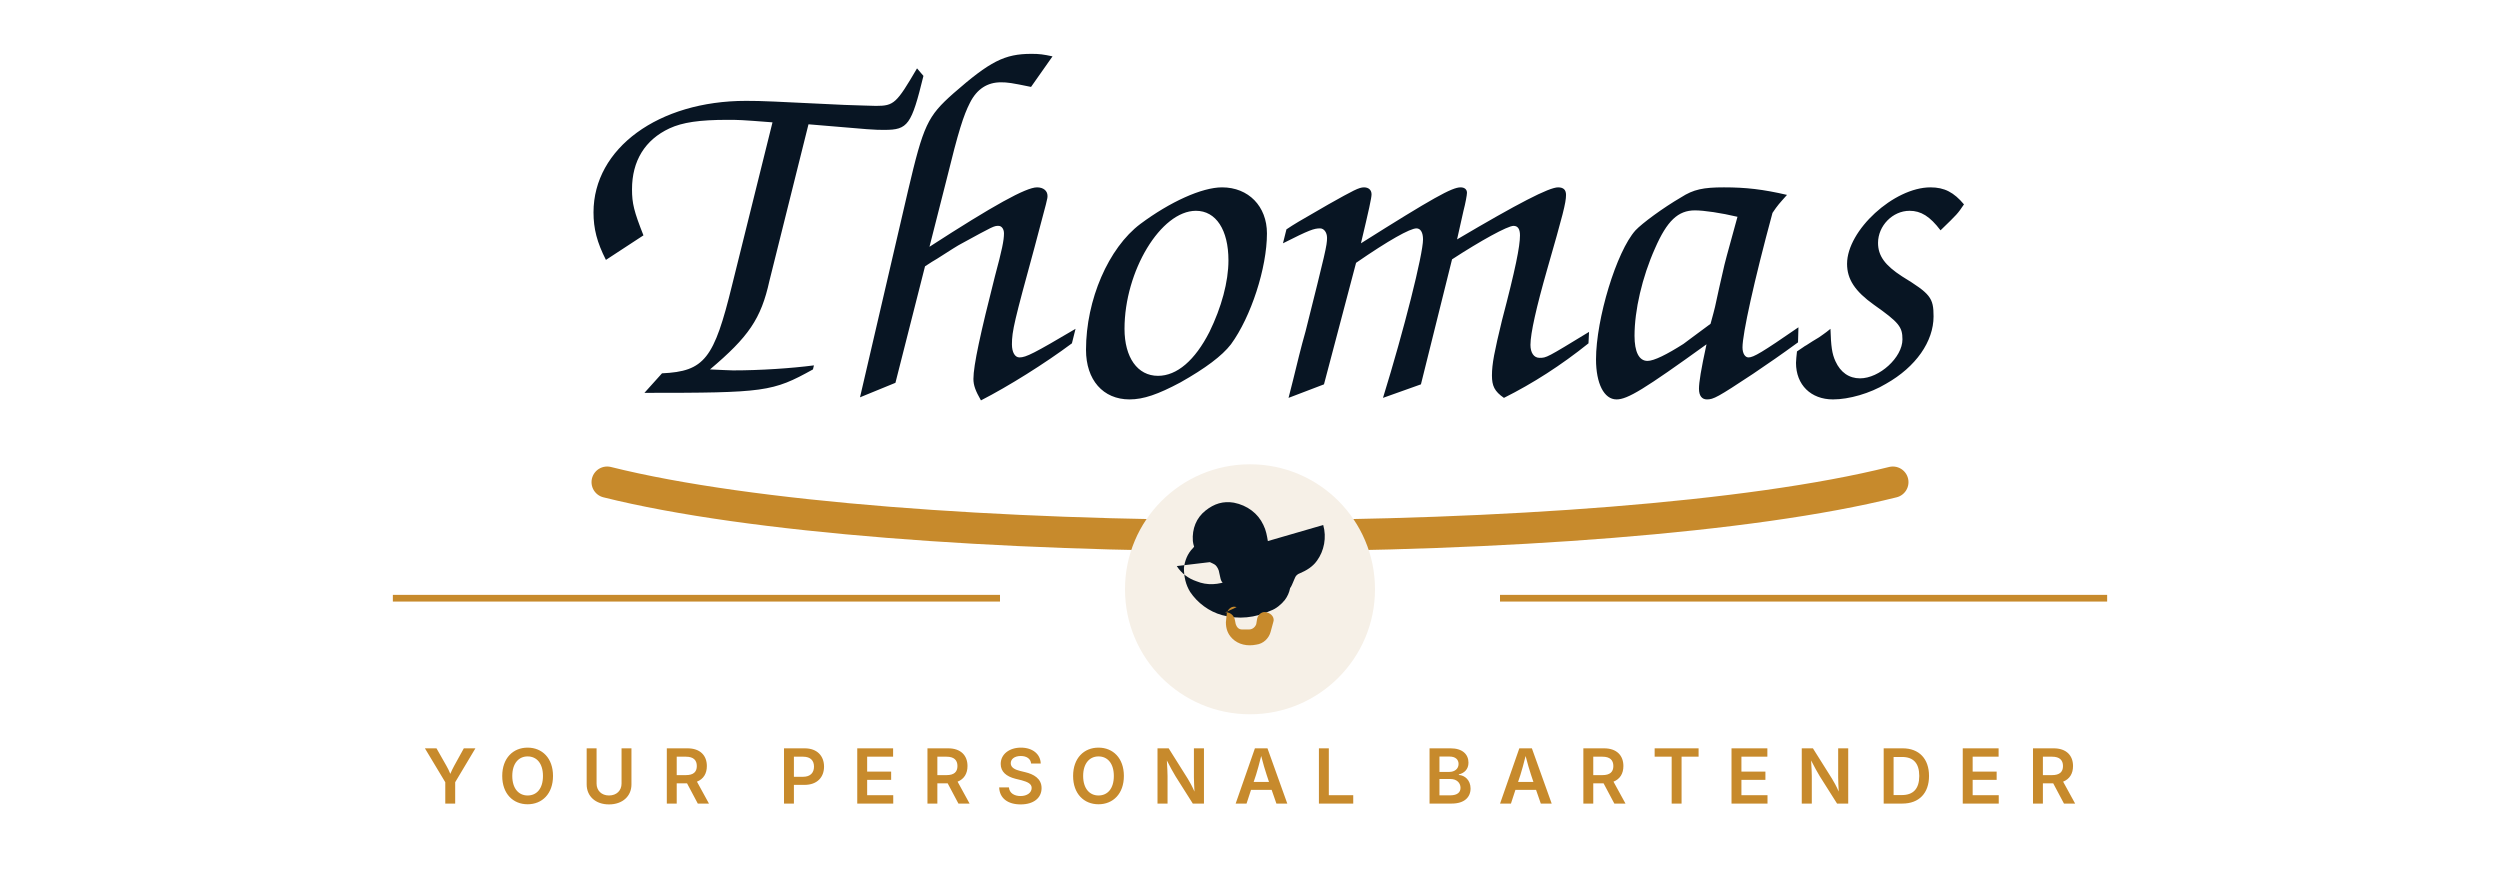
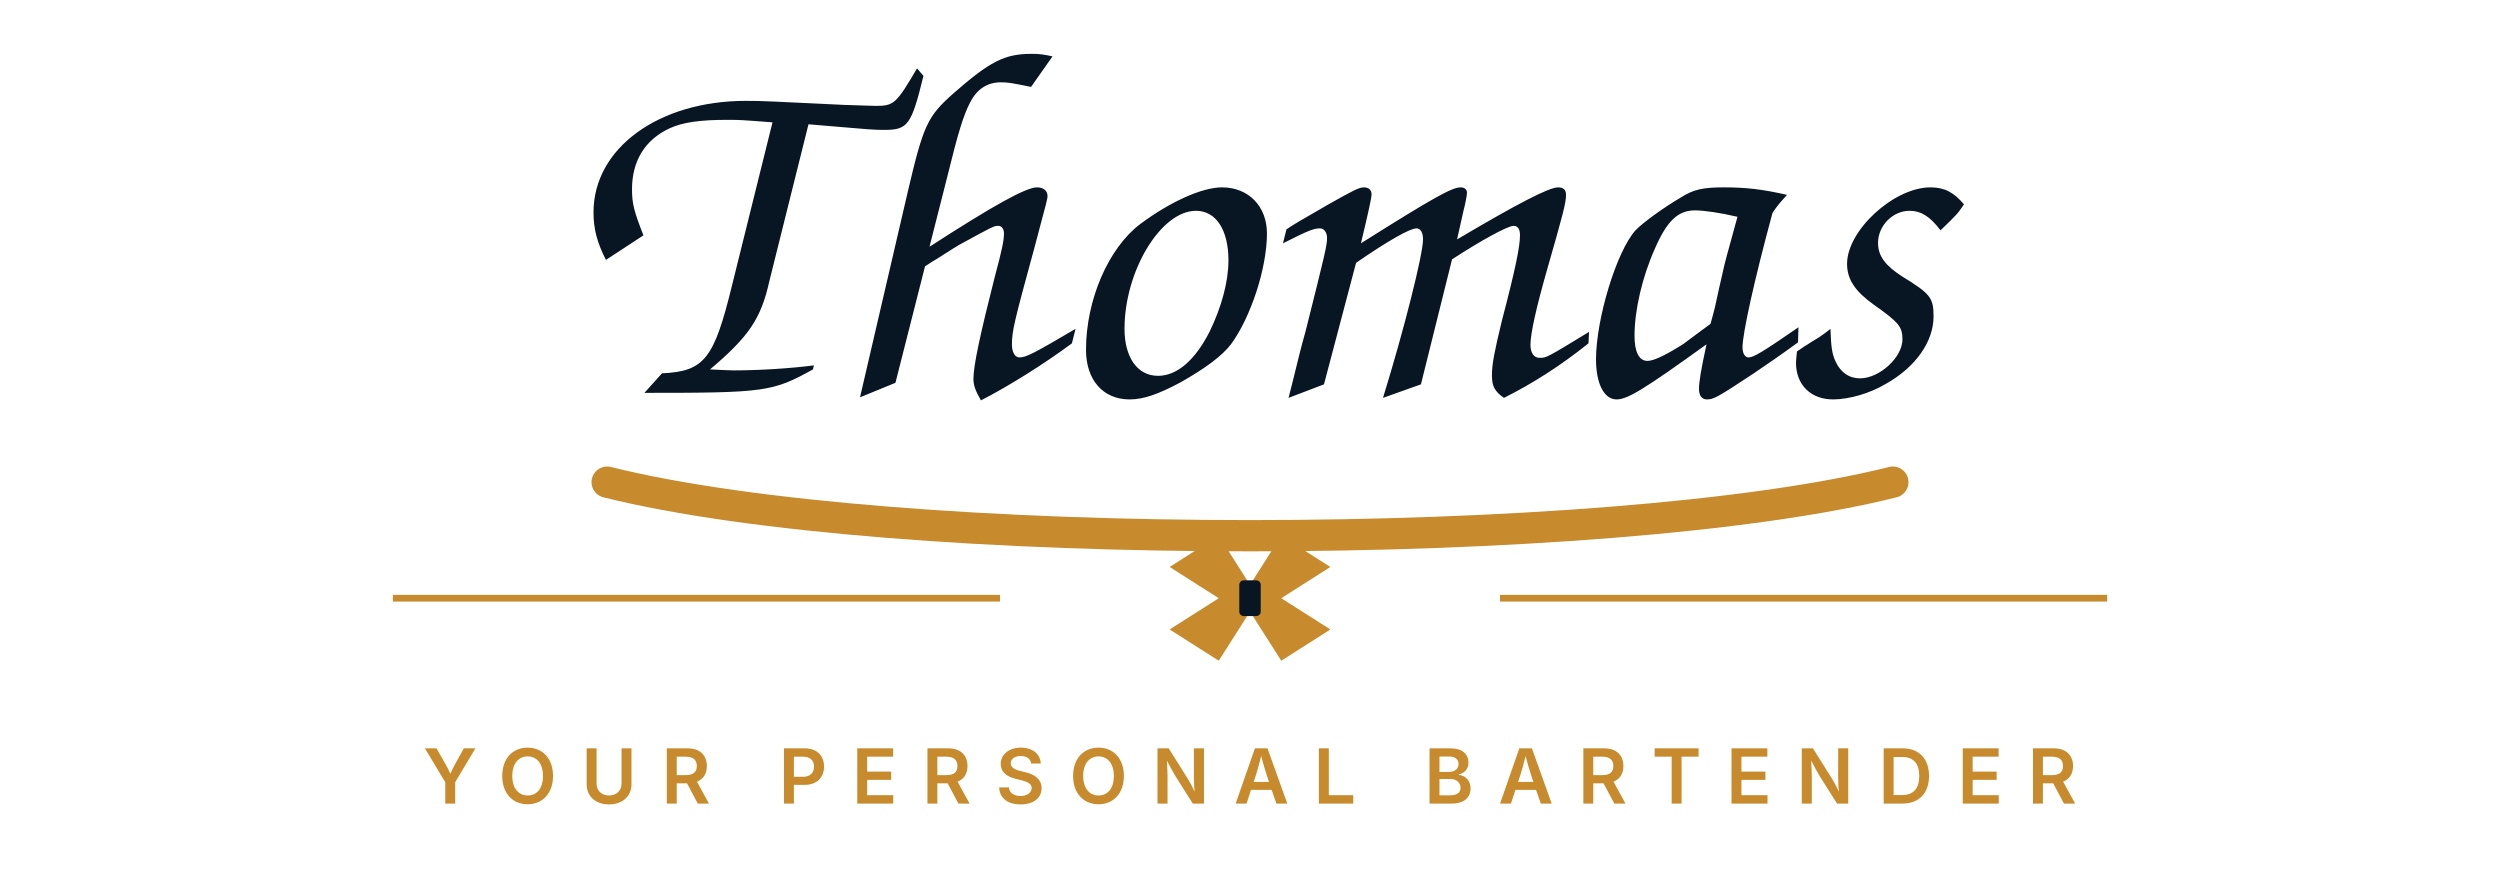
<svg xmlns="http://www.w3.org/2000/svg" viewBox="0 0 280 100" fill="none" aria-hidden="true">
-   <text x="140" y="44" text-anchor="middle" font-family="'Pinyon Script', cursive" font-size="56" fill="#081523">Thomas</text>
+   <text x="140" y="44" text-anchor="middle" font-family="'Pinyon Script', Georgia, 'Brush Script MT', cursive" font-size="56" fill="#081523">Thomas</text>
  <path d="M 68 54 C 100 62, 180 62, 212 54" stroke="#C78A2C" stroke-width="3.5" stroke-linecap="round" fill="none" />
-   <circle cx="140" cy="66" r="14" fill="#F6F0E7" />
-   <path fill="#081523" d="M148.2 58.8c.4 1.4.1 2.9-.7 4-.5.7-1.2 1.1-1.9 1.4-.3.1-.5.3-.6.6l-.3.7c-.1.3-.4.6-.7.7l-1.5.6c-.5.2-1.1.1-1.5-.3l-1-.8c-.3-.2-.6-.3-1-.3l-1.2.2c-.5.1-1-.3-1.1-.8l-.2-.9c-.1-.3-.3-.6-.5-.7l-1-.5c-.8-.4-1.3-1.2-1.4-2.1-.1-1.4.4-2.6 1.4-3.4 1-.8 2-1.1 3.2-.9 1.5.3 2.7 1.2 3.3 2.5.3.6.4 1.2.5 1.8Z" />
-   <path fill="#081523" d="M131.8 63.4c.5.8 1.3 1.4 2.2 1.7 1.2.5 2.5.4 3.7-.1.8-.4 1.5-1 2-1.8.3-.5.9-.9 1.5-.9 1.5-.1 2.8.8 3.2 2.2.3.9.1 1.9-.5 2.7-.4.5-1 1-1.6 1.2-1.7.8-3.6 1-5.4.5-1.5-.4-2.8-1.4-3.6-2.6-.5-.8-.7-1.7-.7-2.7.1-.8.4-1.6 1-2.2.3-.4.8-.6 1.3-.5.5.1 1 .4 1.1 1 .1.3.1.7 0 1Z" />
-   <path fill="#C78A2C" d="M137.2 68.6c.5-.1 1 .3 1.1.8l.1.5c.1.3.3.6.7.6h.8c.4 0 .7-.3.8-.6l.1-.6c.1-.5.6-.9 1.1-.7.5.1.9.6.7 1.1l-.3 1.1c-.2.7-.8 1.3-1.6 1.4-1 .2-2 0-2.7-.7-.5-.5-.7-1.1-.7-1.8l.1-1c.1-.5.6-.9 1.1-.7Z" />
+   <g transform="translate(140, 67)">
+     <path d="M-9,-3.5 L-3.5,-7 L0,-1.5 L3.5,-7 L9,-3.5 L3.5,0 L9,3.5 L3.5,7 L0,1.5 L-3.5,7 L-9,3.5 L-3.5,0 Z" fill="#C78A2C" />
+     <rect x="-1.2" y="-2" width="2.4" height="4" rx="0.5" fill="#081523" />
+   </g>
  <line x1="44" y1="67" x2="112" y2="67" stroke="#C78A2C" stroke-width="0.75" />
  <line x1="168" y1="67" x2="236" y2="67" stroke="#C78A2C" stroke-width="0.75" />
  <text x="140" y="90" text-anchor="middle" font-family="system-ui, -apple-system, sans-serif" font-size="8.5" font-weight="600" letter-spacing="0.32em" fill="#C78A2C">YOUR PERSONAL BARTENDER</text>
</svg>
